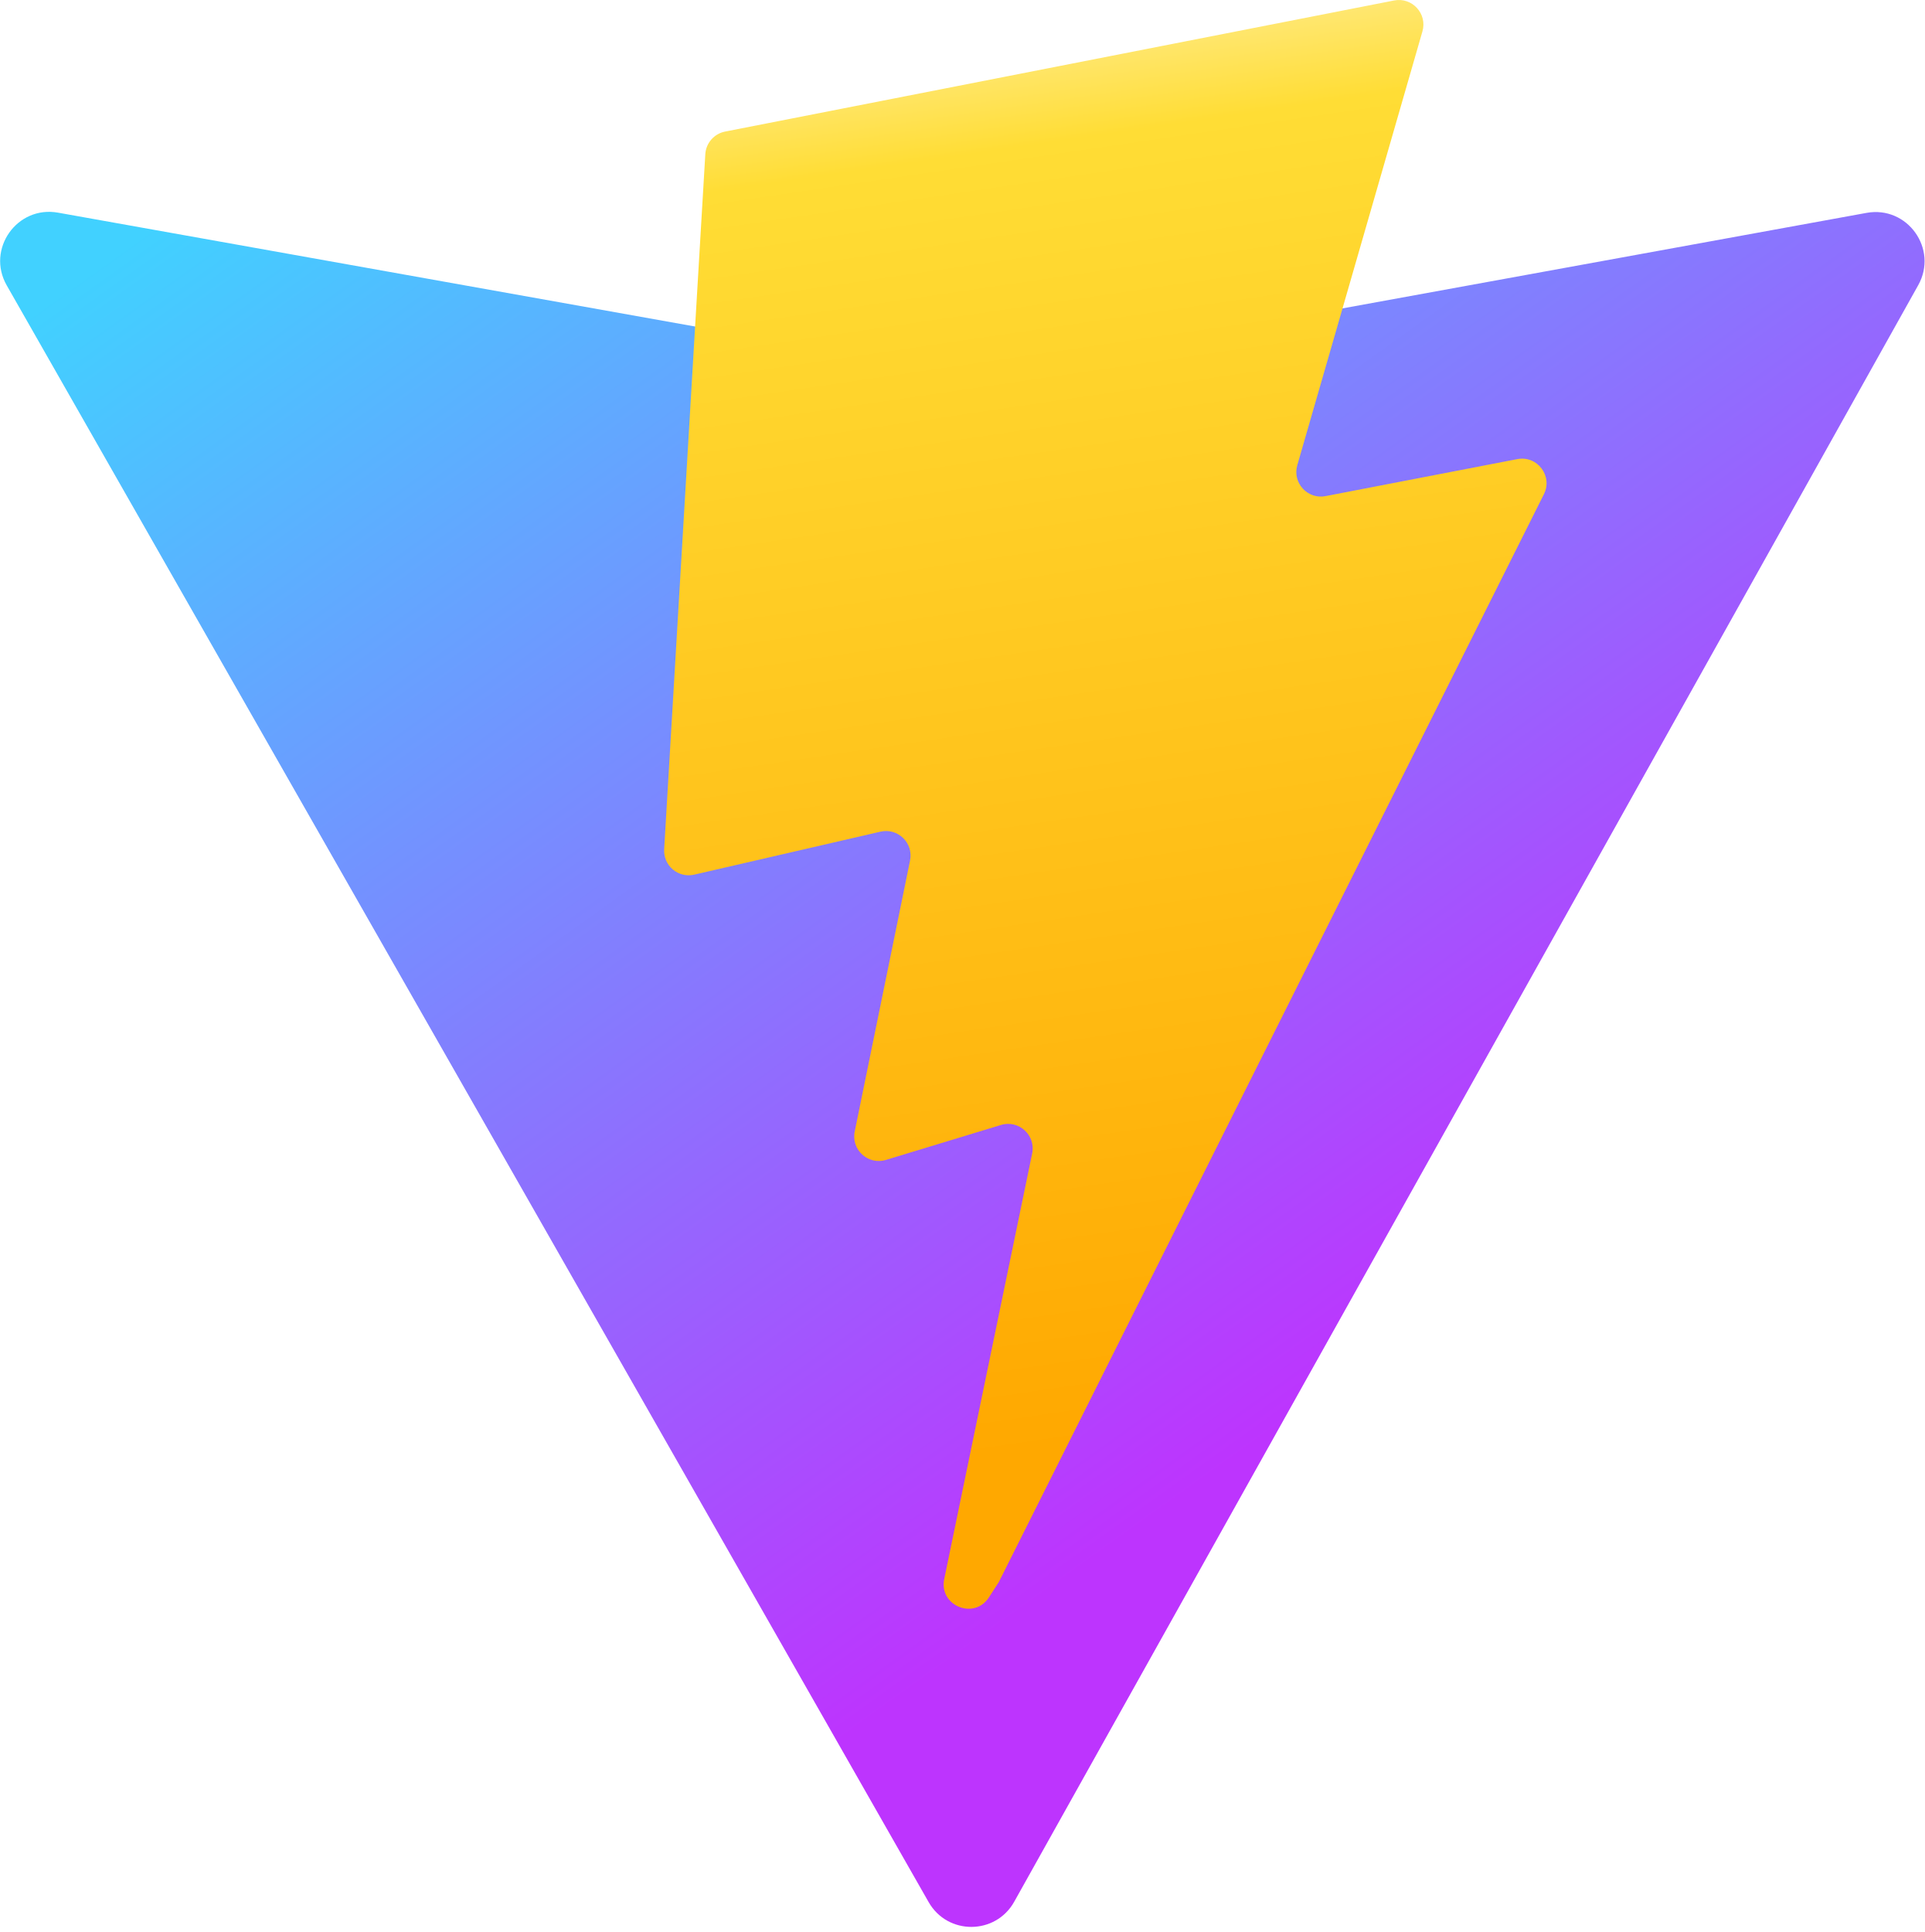
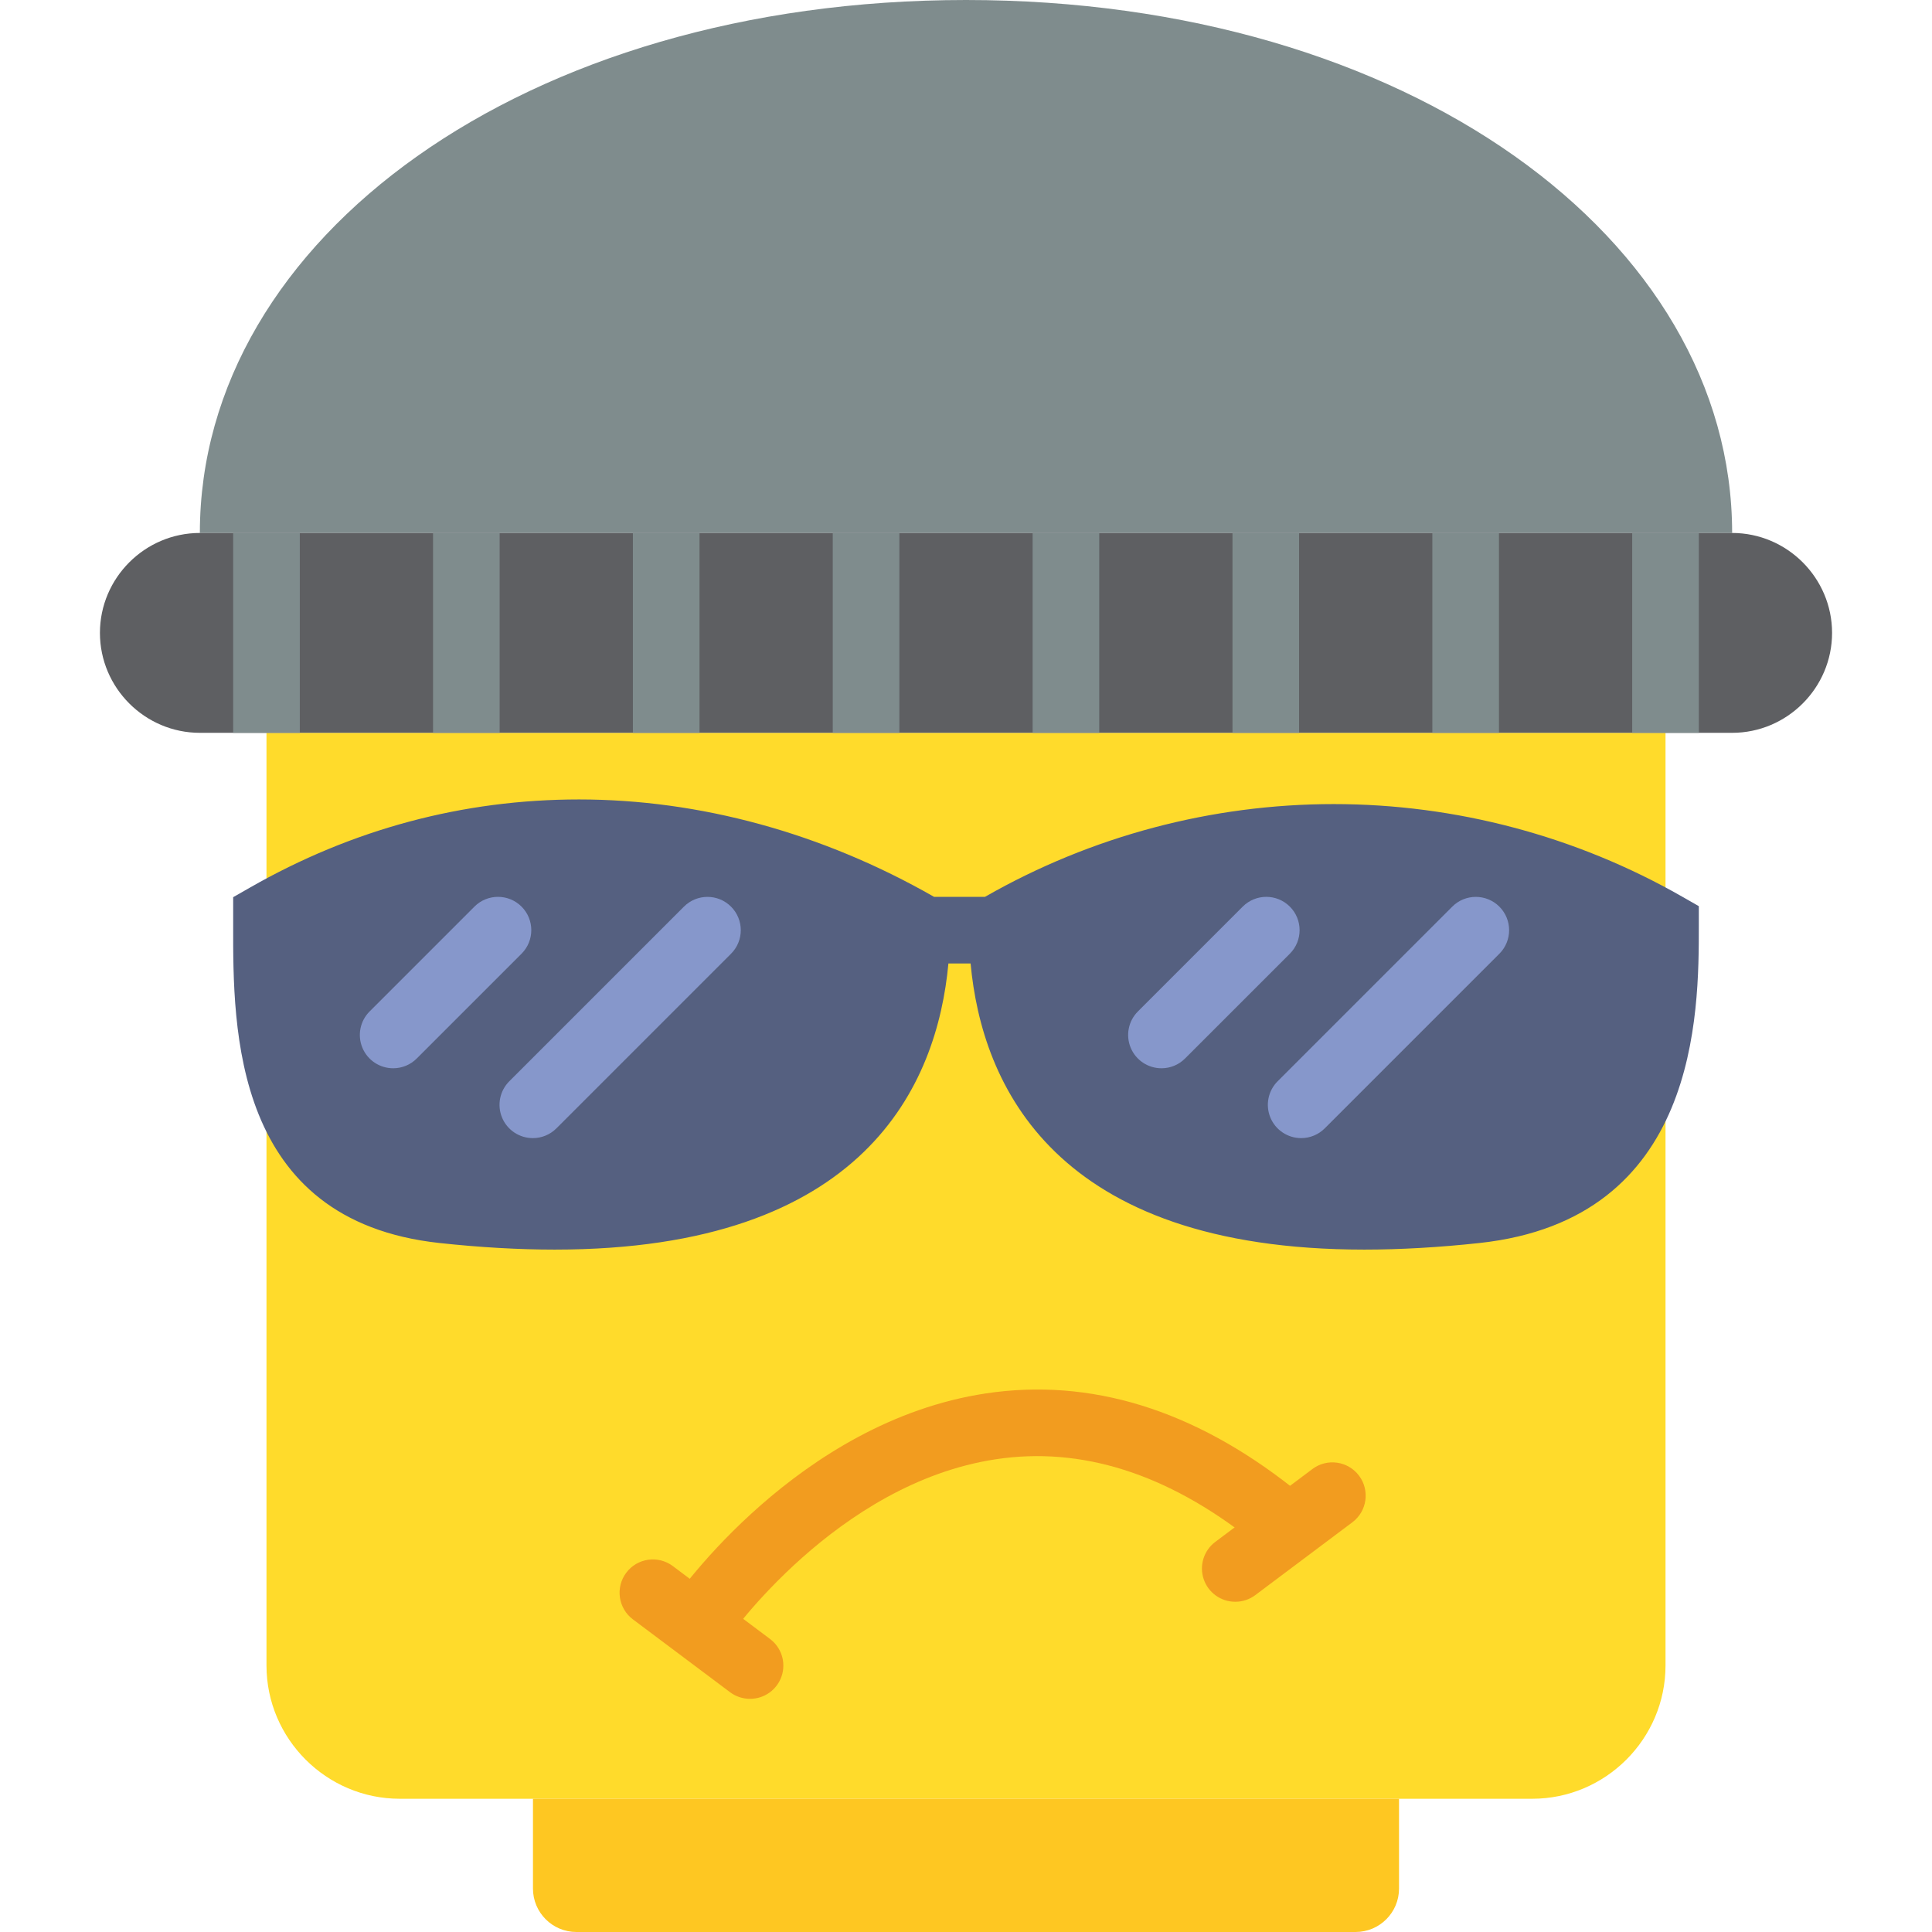
- <svg xmlns="http://www.w3.org/2000/svg" aria-hidden="true" role="img" class="iconify iconify--logos" width="31.88" height="32" preserveAspectRatio="xMidYMid meet" viewBox="0 0 256 257">
-   <defs>
-     <linearGradient id="IconifyId1813088fe1fbc01fb466" x1="-.828%" x2="57.636%" y1="7.652%" y2="78.411%">
-       <stop offset="0%" stop-color="#41D1FF" />
-       <stop offset="100%" stop-color="#BD34FE" />
-     </linearGradient>
-     <linearGradient id="IconifyId1813088fe1fbc01fb467" x1="43.376%" x2="50.316%" y1="2.242%" y2="89.03%">
-       <stop offset="0%" stop-color="#FFEA83" />
-       <stop offset="8.333%" stop-color="#FFDD35" />
-       <stop offset="100%" stop-color="#FFA800" />
-     </linearGradient>
-   </defs>
-   <path fill="url(#IconifyId1813088fe1fbc01fb466)" d="M255.153 37.938L134.897 252.976c-2.483 4.44-8.862 4.466-11.382.048L.875 37.958c-2.746-4.814 1.371-10.646 6.827-9.67l120.385 21.517a6.537 6.537 0 0 0 2.322-.004l117.867-21.483c5.438-.991 9.574 4.796 6.877 9.62Z" />
-   <path fill="url(#IconifyId1813088fe1fbc01fb467)" d="M185.432.063L96.44 17.501a3.268 3.268 0 0 0-2.634 3.014l-5.474 92.456a3.268 3.268 0 0 0 3.997 3.378l24.777-5.718c2.318-.535 4.413 1.507 3.936 3.838l-7.361 36.047c-.495 2.426 1.782 4.5 4.151 3.78l15.304-4.649c2.372-.72 4.652 1.36 4.15 3.788l-11.698 56.621c-.732 3.542 3.979 5.473 5.943 2.437l1.313-2.028l72.516-144.72c1.215-2.423-.88-5.186-3.54-4.672l-25.505 4.922c-2.396.462-4.435-1.77-3.759-4.114l16.646-57.705c.677-2.35-1.37-4.583-3.769-4.113Z" />
+ <svg xmlns="http://www.w3.org/2000/svg" t="1732183275406" class="icon" viewBox="0 0 1024 1024" version="1.1" p-id="829" width="256" height="256">
+   <path d="M141.241 388.414v494.345c0 38.841 31.779 70.621 70.621 70.621h600.276c38.841 0 70.621-31.779 70.621-70.621V388.414H141.241z" fill="#FFDB2B" p-id="830" />
+   <path d="M891.516 475.207c-56.126-32.079-119.967-49.028-184.602-49.028s-128.477 16.949-184.602 49.028l-0.265 0.159h-26.959l-0.265-0.159C435.871 441.521 370.9 423.724 306.882 423.724c-61.475 0-120.161 15.713-174.398 46.716L123.586 475.524v15.042c-0.088 54.66-0.247 156.39 109.356 168.254 21.522 2.33 42.055 3.496 61.069 3.496 164.493 0 202.717-87.393 208.666-151.64h11.758c5.95 64.23 44.173 151.64 208.666 151.64 18.997 0 39.548-1.165 61.069-3.496C900.414 646.232 900.414 537.123 900.414 490.531v-10.24l-8.898-5.085z" fill="#556080" p-id="831" />
+   <path d="M208.402 566.201a17.638 17.638 0 0 1-12.482-30.137l55.543-55.543a17.638 17.638 0 1 1 24.964 24.964l-55.543 55.543a17.567 17.567 0 0 1-12.482 5.173zM282.43 603.224a17.638 17.638 0 0 1-12.482-30.137l92.548-92.548a17.638 17.638 0 1 1 24.964 24.964l-92.548 92.548a17.602 17.602 0 0 1-12.482 5.173zM615.618 566.201a17.638 17.638 0 0 1-12.482-30.137l55.543-55.543a17.638 17.638 0 1 1 24.964 24.964l-55.543 55.543a17.532 17.532 0 0 1-12.482 5.173zM689.664 603.224a17.638 17.638 0 0 1-12.482-30.137l92.548-92.548a17.638 17.638 0 1 1 24.964 24.964l-92.548 92.548a17.655 17.655 0 0 1-12.482 5.173z" fill="#8697CB" p-id="832" />
+   <path d="M370.988 876.42a17.655 17.655 0 0 1-14.513-27.683c2.666-3.884 66.613-95.232 166.082-110.204 55.278-8.298 109.939 8.492 162.551 50.035a17.673 17.673 0 0 1-21.892 27.719c-44.597-35.257-90.094-49.717-135.398-42.849-84.498 12.747-141.7 94.508-142.283 95.32a17.602 17.602 0 0 1-14.548 7.662z" fill="#F29C1F" p-id="833" />
+   <path d="M397.489 900.414a17.549 17.549 0 0 1-10.575-3.531L335.448 858.289a17.62 17.62 0 1 1 21.169-28.231l51.465 38.594a17.62 17.62 0 0 1-10.593 31.762zM654.777 848.967a17.62 17.62 0 0 1-10.611-31.762l51.447-38.594a17.62 17.62 0 1 1 21.169 28.231l-51.447 38.594a17.479 17.479 0 0 1-10.558 3.531z" fill="#F29C1F" p-id="834" />
+   <path d="M718.477 1024h-412.954A23.04 23.04 0 0 1 282.483 1000.96V953.379h459.034v47.581c0 12.729-10.311 23.04-23.04 23.04z" fill="#FEC722" p-id="835" />
+   <path d="M105.931 282.483C105.931 126.464 277.981 0 512 0s406.069 126.464 406.069 282.483H105.931z" fill="#7F8C8D" p-id="836" />
+   <path d="M918.069 388.414H105.931c-29.131 0-52.966-23.834-52.966-52.966s23.834-52.966 52.966-52.966h812.138c29.131 0 52.966 23.834 52.966 52.966s-23.834 52.966-52.966 52.966z" fill="#5E5F62" p-id="837" />
+   <path d="M123.586 282.483h35.31v105.931H123.586zM229.517 282.483h35.31v105.931h-35.31zM335.448 282.483h35.31v105.931h-35.31zM441.379 282.483h35.31v105.931h-35.31zM547.31 282.483h35.31v105.931h-35.31zM653.241 282.483h35.31v105.931h-35.31zM759.172 282.483h35.31v105.931h-35.31zM865.103 282.483h35.31v105.931h-35.31z" fill="#7F8C8D" p-id="838" />
</svg>
